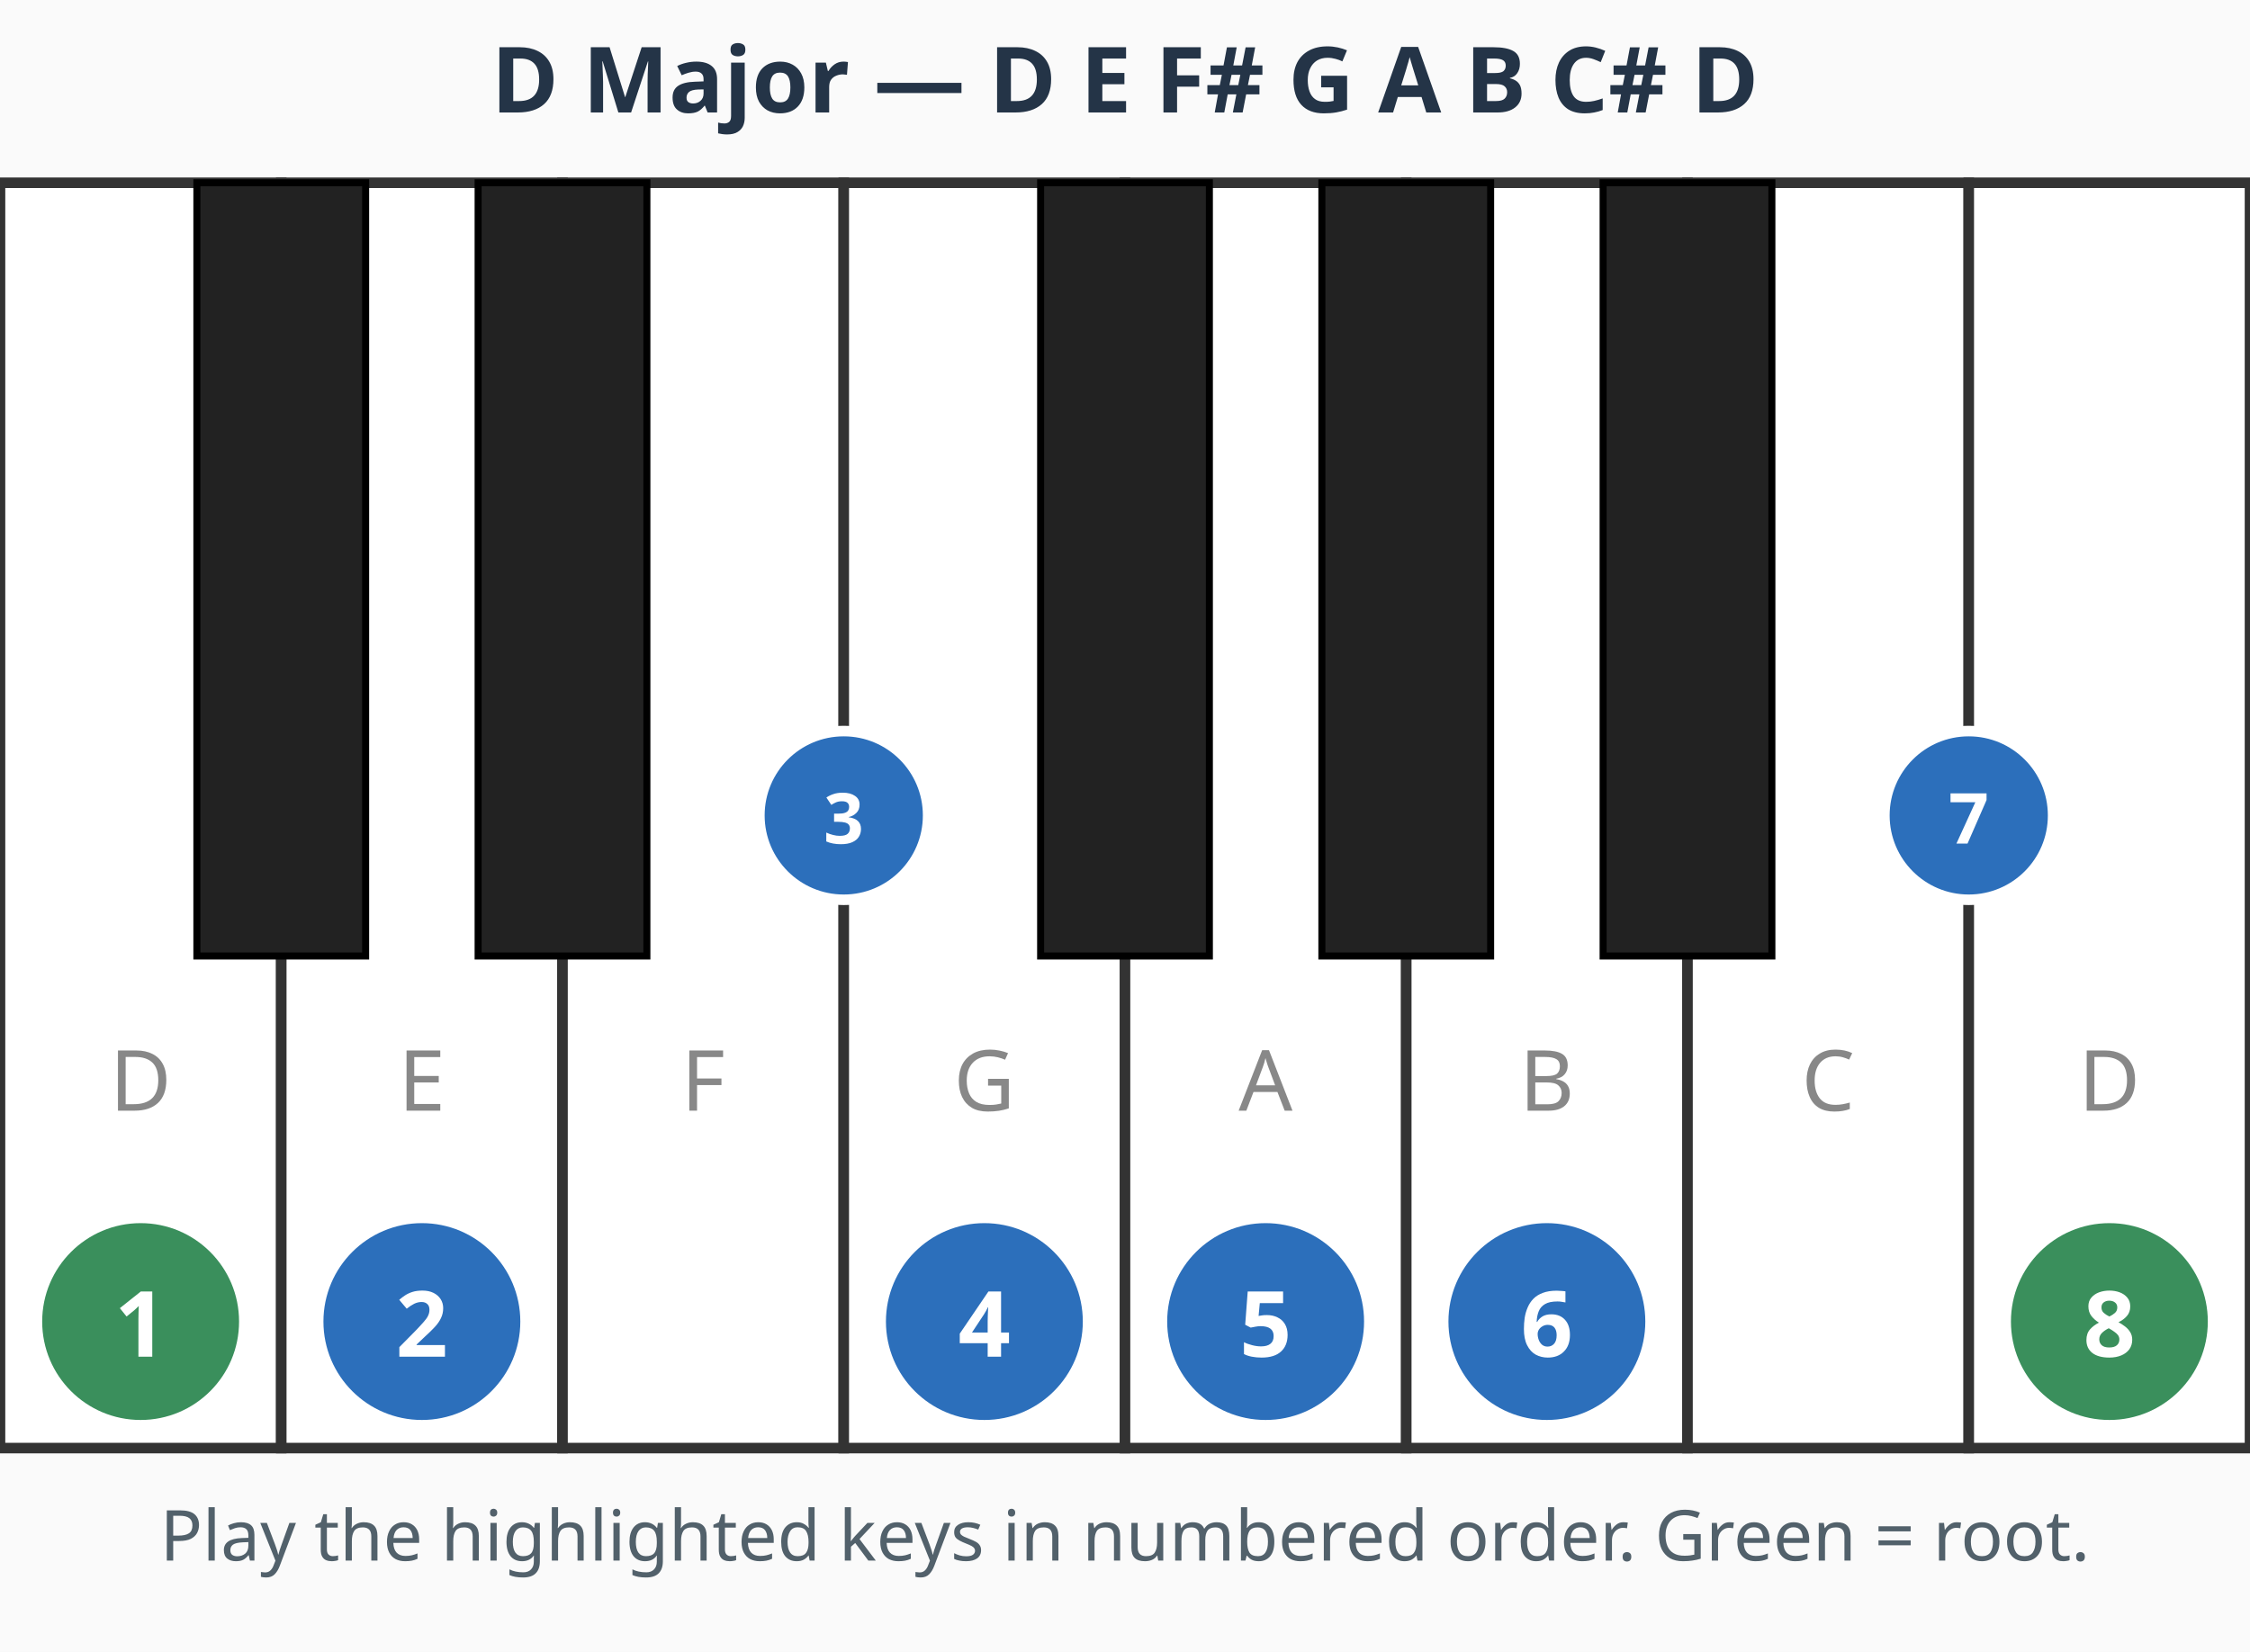
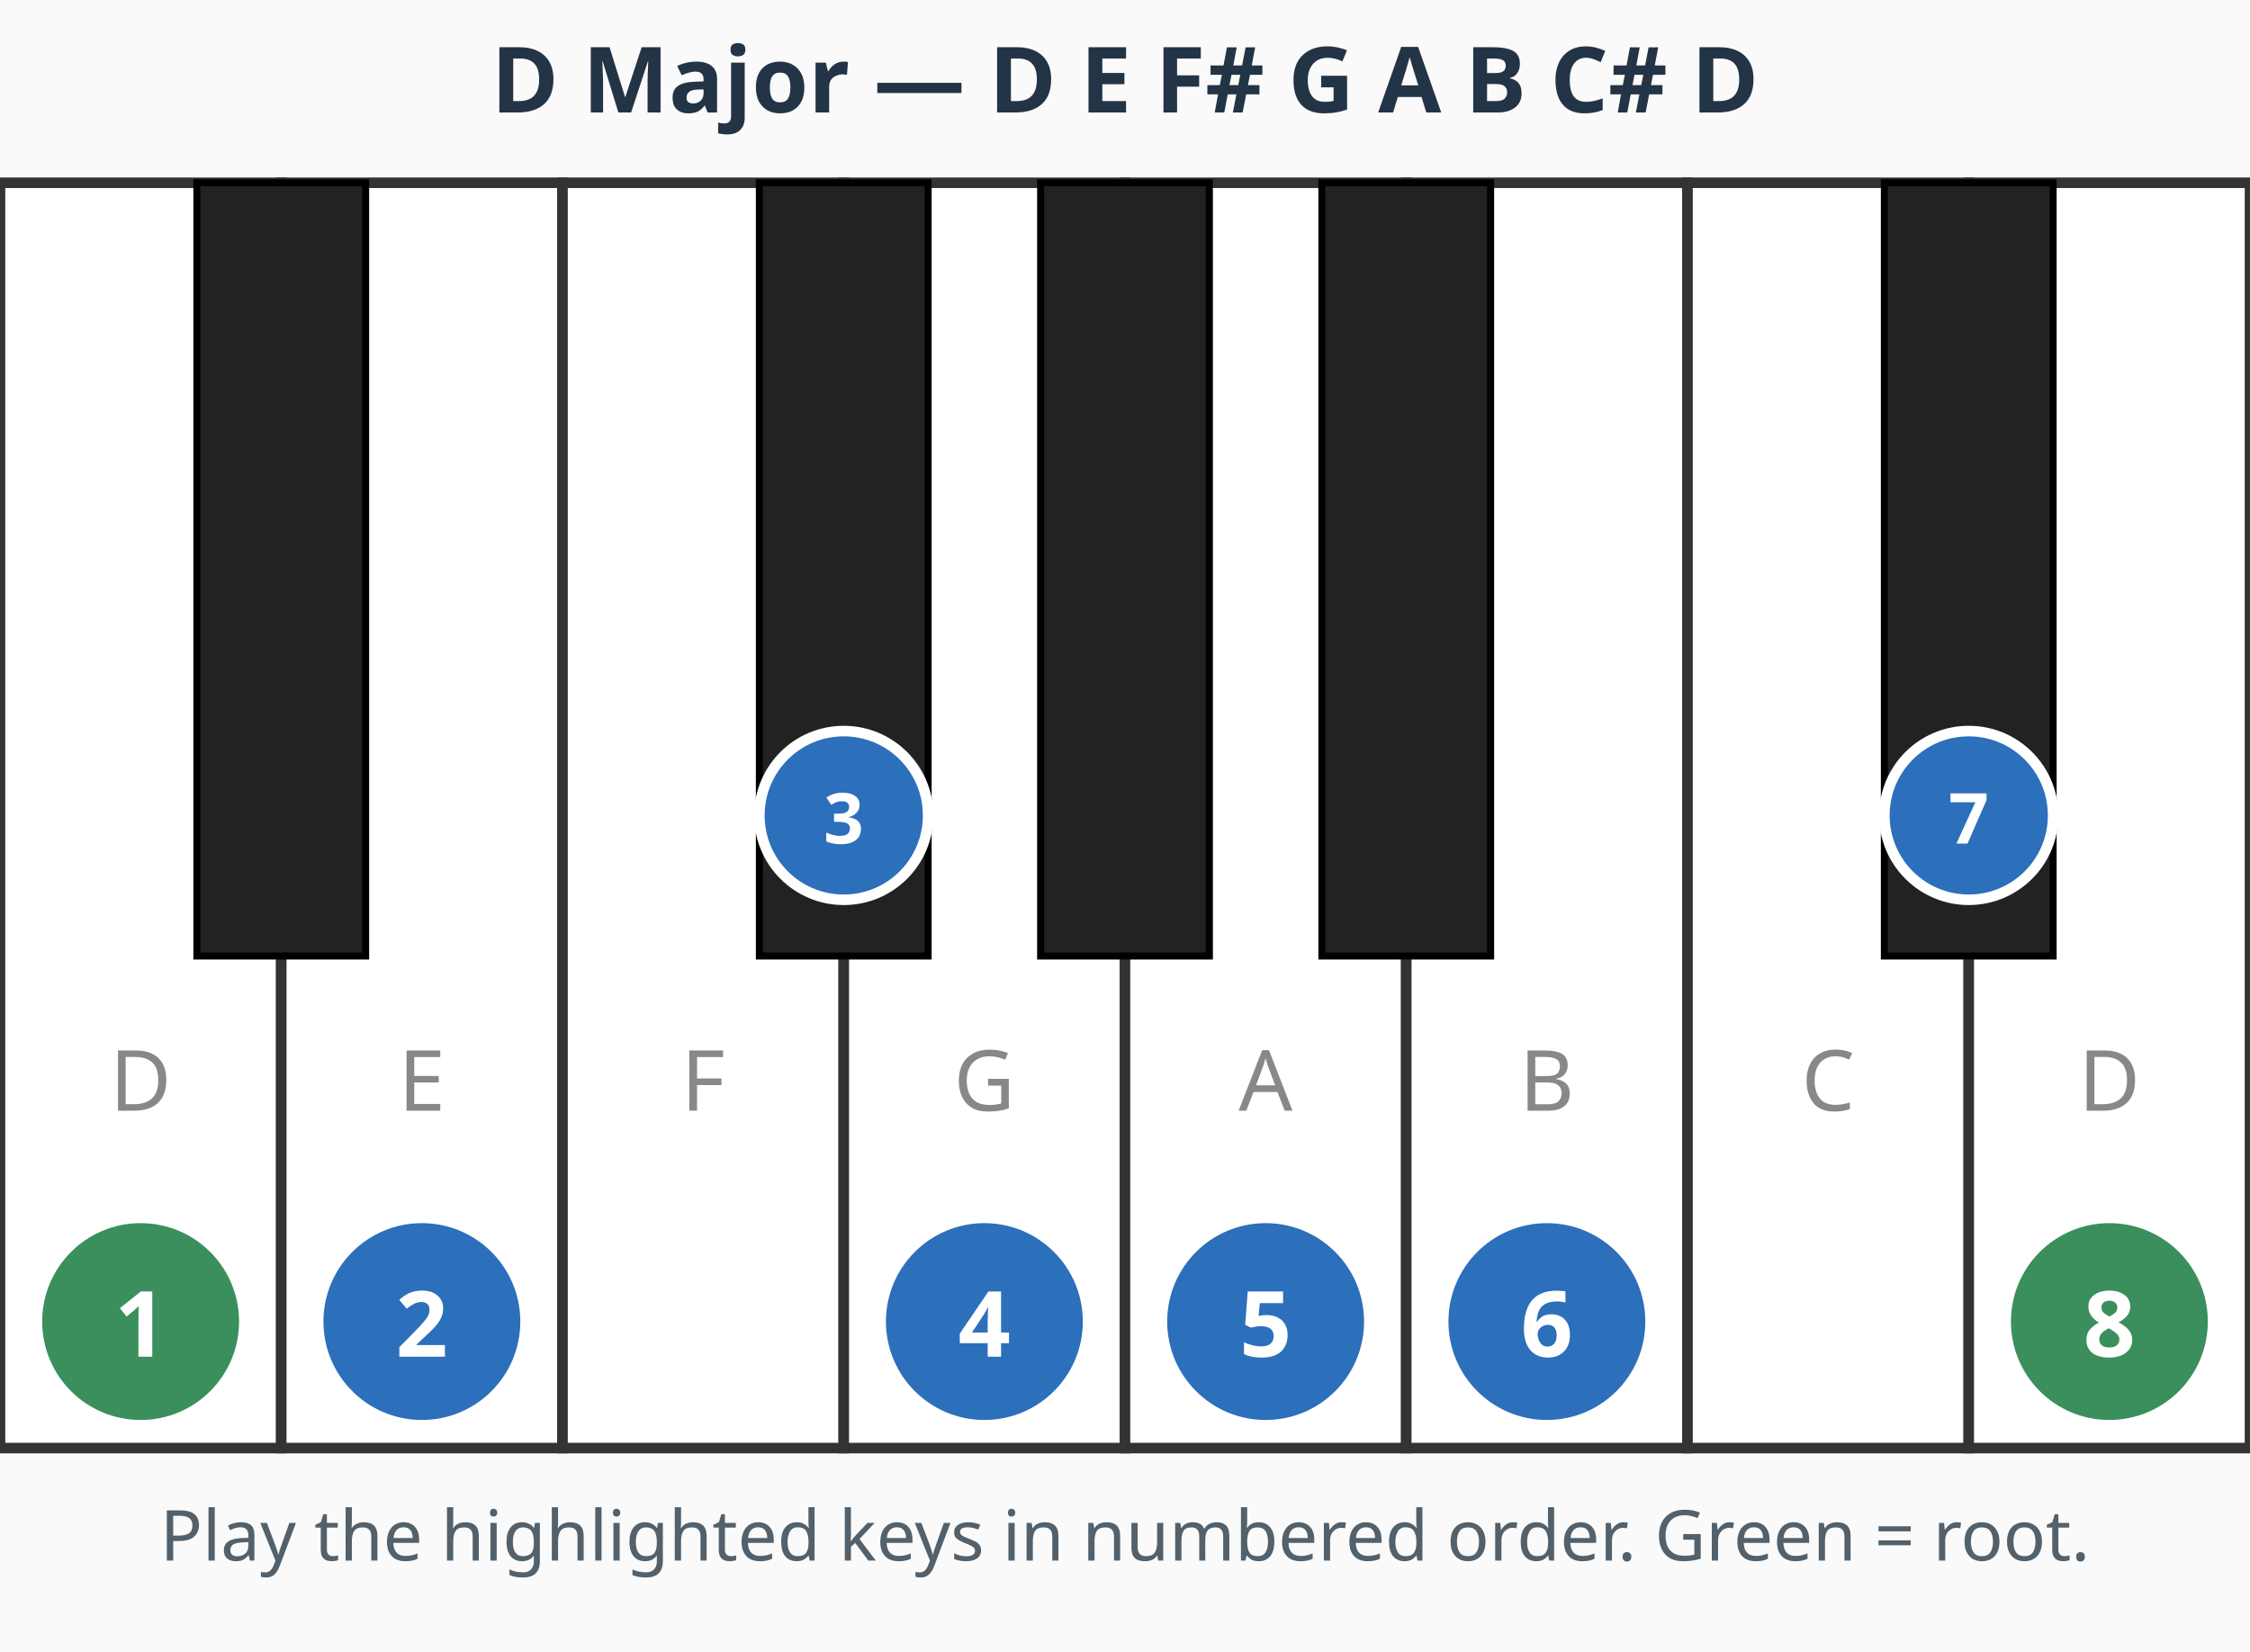
<svg xmlns="http://www.w3.org/2000/svg" viewBox="0 0 320 235" font-family="sans-serif">
  <rect width="320" height="235" fill="#fafafa" />
  <text x="160" y="16" text-anchor="middle" font-size="13" font-weight="bold" fill="#243447">D Major — D E F# G A B C# D</text>
  <g transform="translate(0,26)">
    <g stroke="#333" stroke-width="1.5">
      <rect x="0" y="0" width="40" height="180" fill="#ffffff" />
      <rect x="40" y="0" width="40" height="180" fill="#ffffff" />
      <rect x="80" y="0" width="40" height="180" fill="#ffffff" />
      <rect x="120" y="0" width="40" height="180" fill="#ffffff" />
      <rect x="160" y="0" width="40" height="180" fill="#ffffff" />
      <rect x="200" y="0" width="40" height="180" fill="#ffffff" />
      <rect x="240" y="0" width="40" height="180" fill="#ffffff" />
      <rect x="280" y="0" width="40" height="180" fill="#ffffff" />
    </g>
    <g stroke="#000" stroke-width="1" fill="#222222">
      <rect x="28" y="0" width="24" height="110" />
-       <rect x="68" y="0" width="24" height="110" />
+       <rect x="108" y="0" width="24" height="110" />
      <rect x="148" y="0" width="24" height="110" />
      <rect x="188" y="0" width="24" height="110" />
-       <rect x="228" y="0" width="24" height="110" />
+       <rect x="268" y="0" width="24" height="110" />
    </g>
    <g fill="#888" font-size="12" text-anchor="middle">
      <text x="20" y="132">D</text>
      <text x="60" y="132">E</text>
      <text x="100" y="132">F</text>
      <text x="140" y="132">G</text>
      <text x="180" y="132">A</text>
      <text x="220" y="132">B</text>
      <text x="260" y="132">C</text>
      <text x="300" y="132">D</text>
    </g>
-     <circle cx="20" cy="162" r="14" fill="#3a8f5c" />
-     <circle cx="60" cy="162" r="14" fill="#2c6fbb" />
-     <circle cx="120" cy="90" r="12" fill="#2c6fbb" stroke="#fff" stroke-width="1.5" />
-     <circle cx="140" cy="162" r="14" fill="#2c6fbb" />
-     <circle cx="180" cy="162" r="14" fill="#2c6fbb" />
-     <circle cx="220" cy="162" r="14" fill="#2c6fbb" />
-     <circle cx="280" cy="90" r="12" fill="#2c6fbb" stroke="#fff" stroke-width="1.5" />
-     <circle cx="300" cy="162" r="14" fill="#3a8f5c" />
+     <g>
+       <circle cx="20" cy="162" r="14" fill="#3a8f5c" />
+       <circle cx="60" cy="162" r="14" fill="#2c6fbb" />
+       <circle cx="120" cy="90" r="12" fill="#2c6fbb" stroke="#fff" stroke-width="1.5" />
+       <circle cx="140" cy="162" r="14" fill="#2c6fbb" />
+       <circle cx="180" cy="162" r="14" fill="#2c6fbb" />
+       <circle cx="220" cy="162" r="14" fill="#2c6fbb" />
+       <circle cx="280" cy="90" r="12" fill="#2c6fbb" stroke="#fff" stroke-width="1.5" />
+       <circle cx="300" cy="162" r="14" fill="#3a8f5c" />
+     </g>
    <g fill="#ffffff" font-size="13" font-weight="bold" text-anchor="middle">
      <text x="20" y="167">1</text>
      <text x="60" y="167">2</text>
      <text x="120" y="94" font-size="10">3</text>
      <text x="140" y="167">4</text>
      <text x="180" y="167">5</text>
      <text x="220" y="167">6</text>
      <text x="280" y="94" font-size="10">7</text>
      <text x="300" y="167">8</text>
    </g>
  </g>
  <text x="160" y="222" text-anchor="middle" font-size="10" fill="#52616b">Play the highlighted keys in numbered order. Green = root.</text>
</svg>
